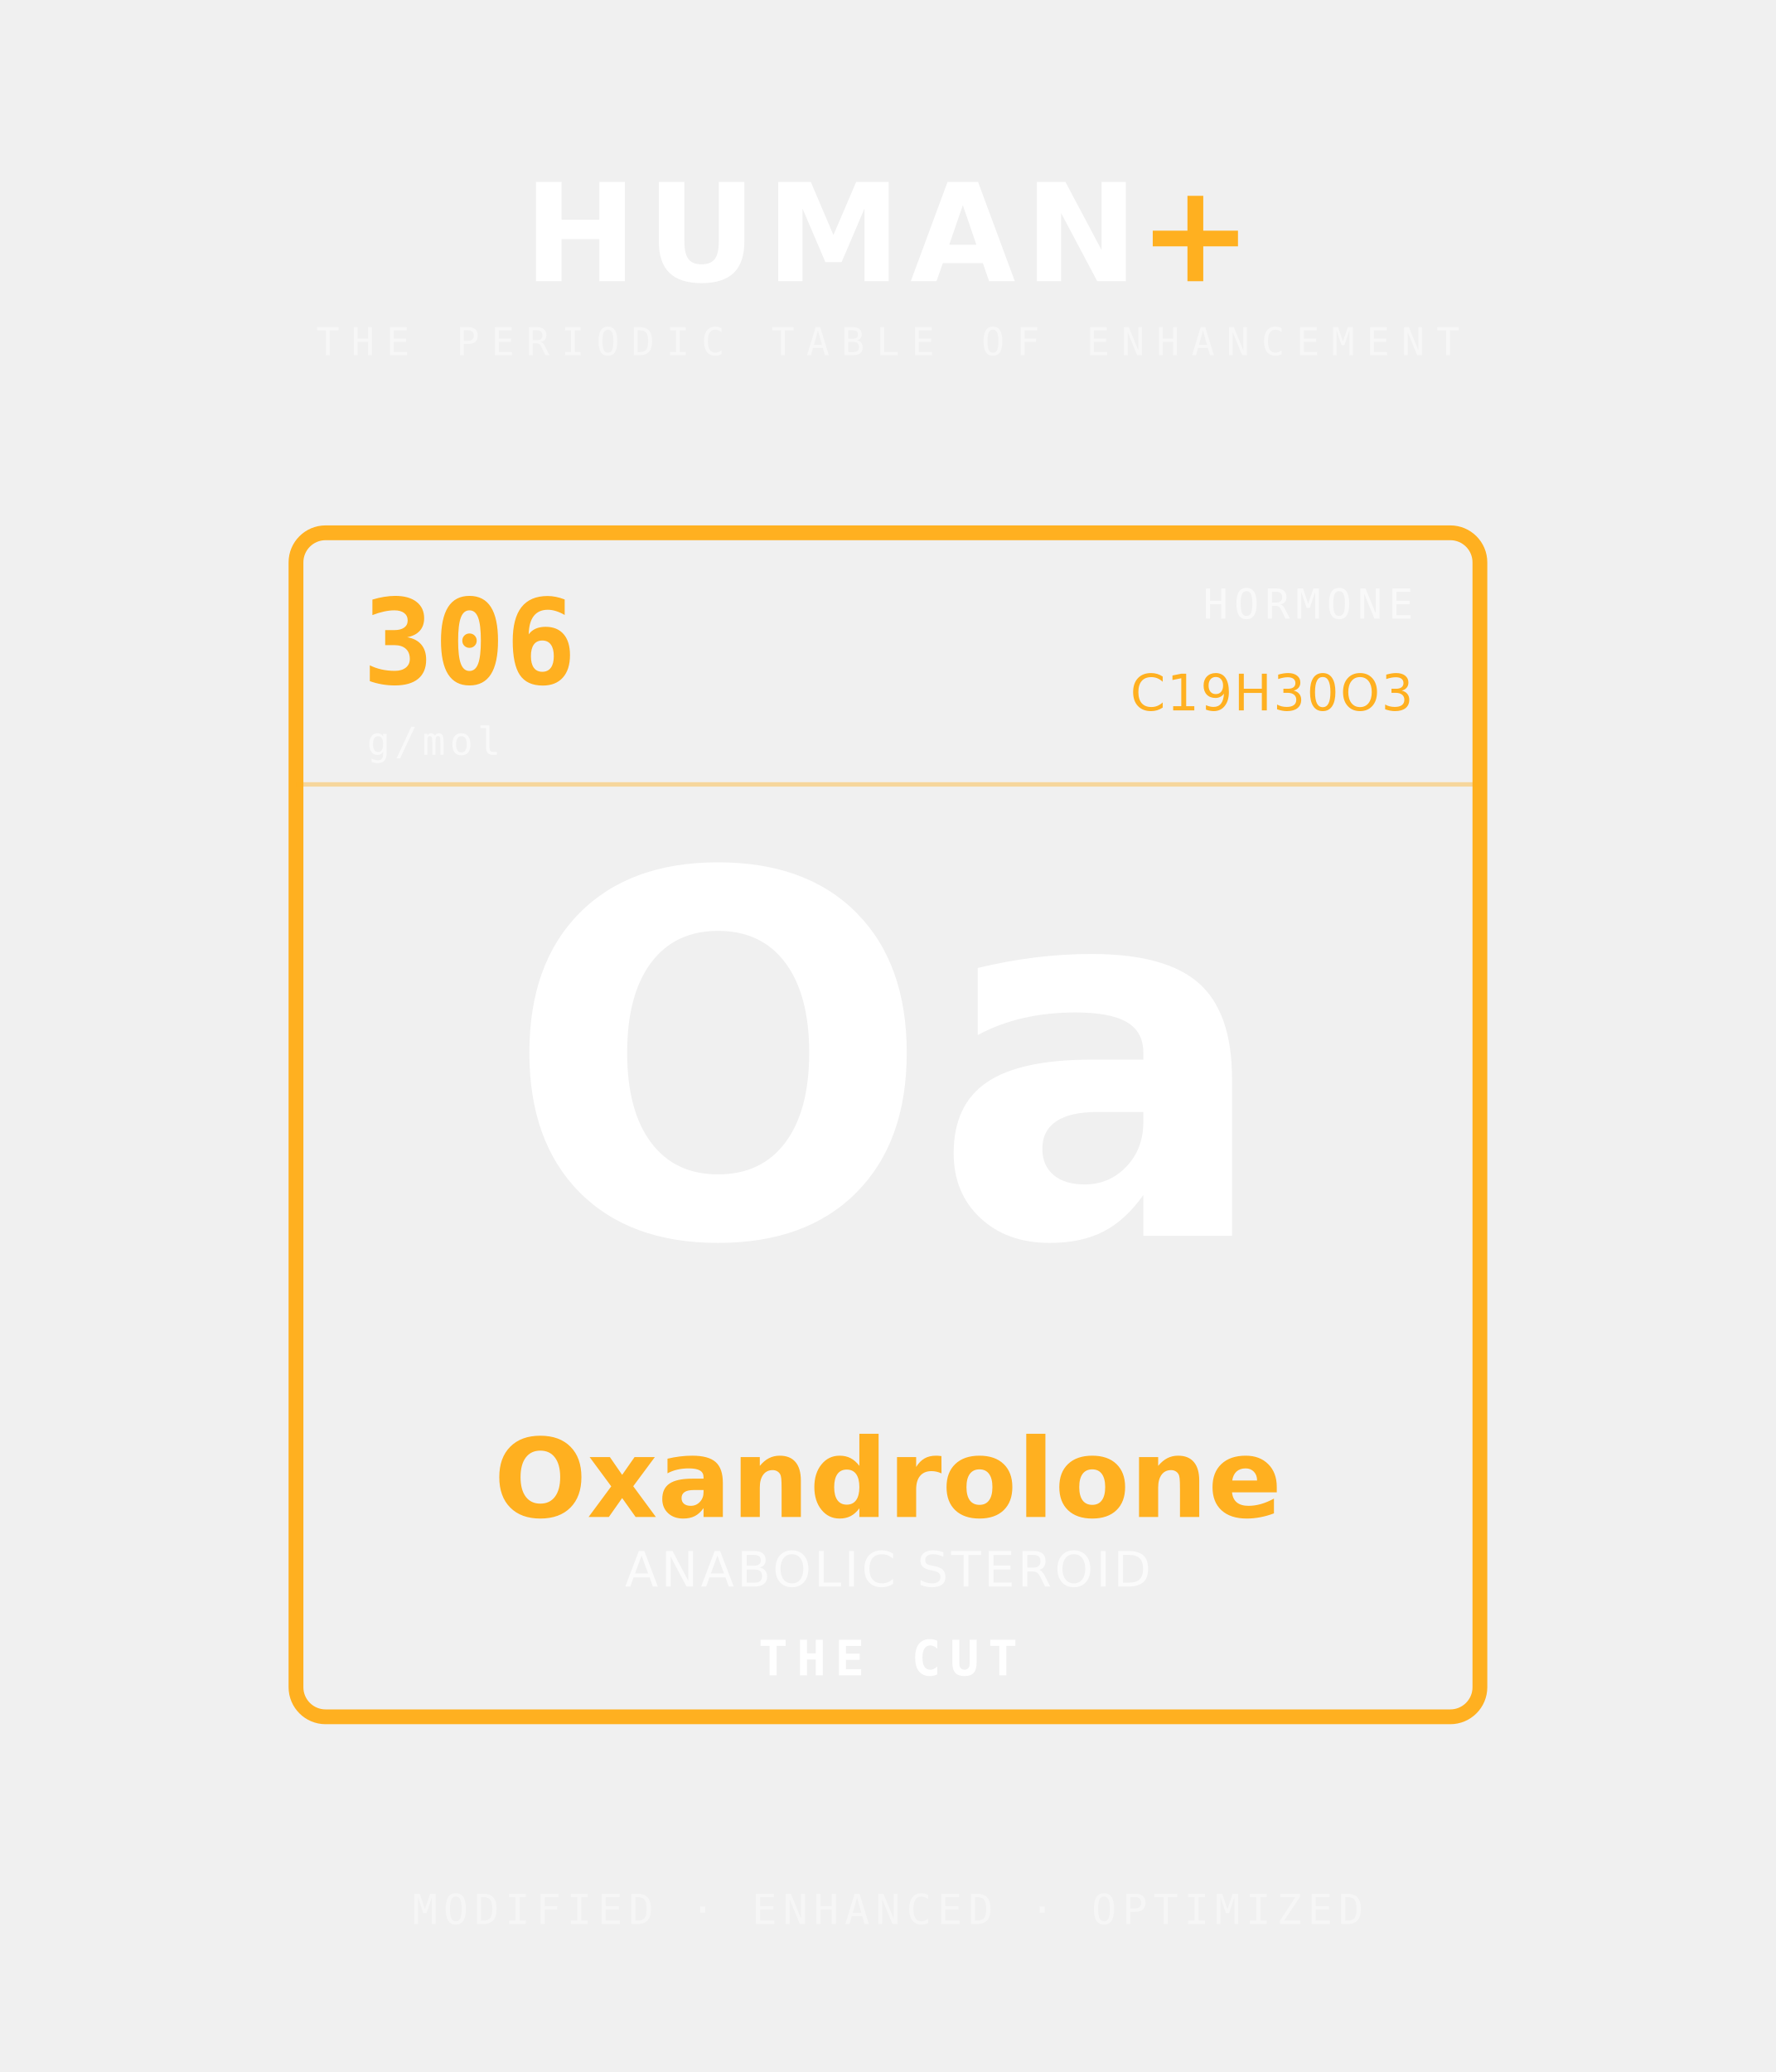
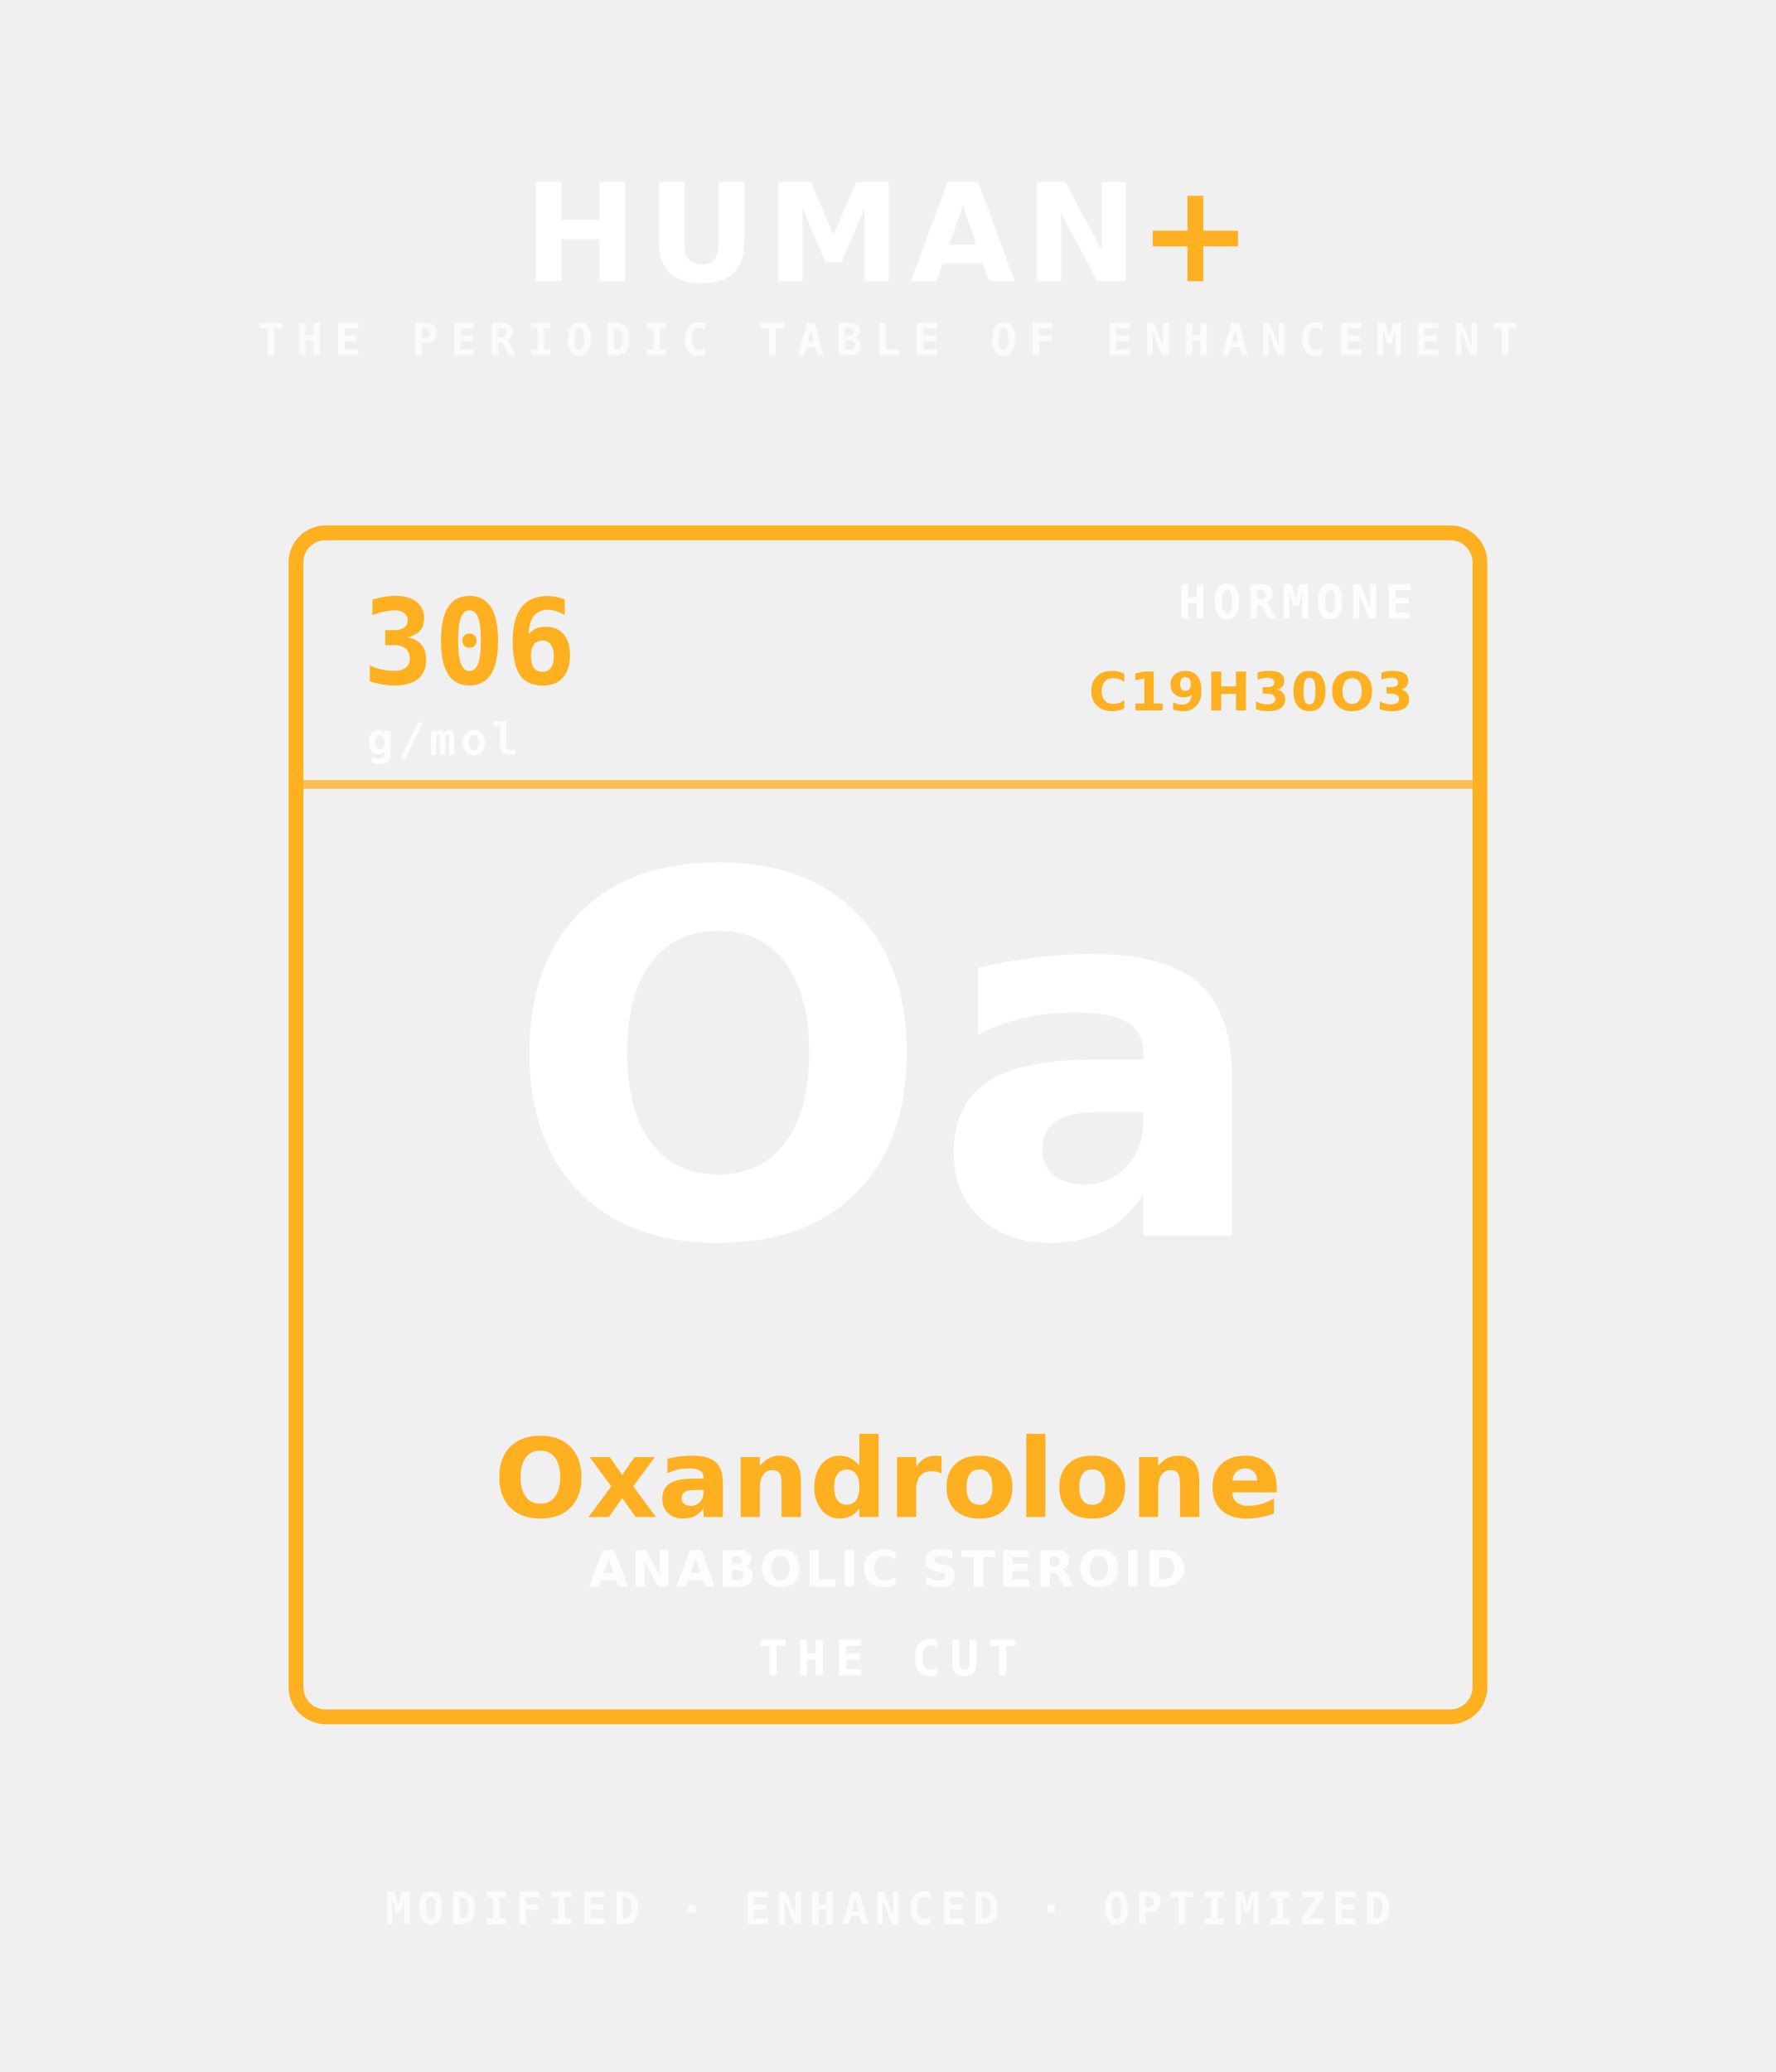
<svg xmlns="http://www.w3.org/2000/svg" viewBox="0 0 1200 1400" width="1200" height="1400">
  <text x="600" y="190" font-family="DejaVu Sans, Liberation Sans, Arial, sans-serif" font-size="92" font-weight="800" text-anchor="middle" letter-spacing="6" fill="#FFFFFF">HUMAN<tspan fill="#FFB020">+</tspan>
  </text>
-   <text x="600" y="240" font-family="DejaVu Sans Mono, Liberation Mono, monospace" font-size="26" text-anchor="middle" letter-spacing="8" fill="#FFFFFF" fill-opacity="0.45">THE PERIODIC TABLE OF ENHANCEMENT</text>
+   <text x="600" y="240" font-family="DejaVu Sans Mono, Liberation Mono, monospace" font-size="30" font-weight="700" text-anchor="middle" letter-spacing="8" fill="#FFFFFF" fill-opacity="0.75">THE PERIODIC TABLE OF ENHANCEMENT</text>
  <rect x="200" y="360" width="800" height="800" rx="20" fill="none" stroke="#FFB020" stroke-width="10" />
-   <line x1="200" y1="530" x2="1000" y2="530" stroke="#FFB020" stroke-width="3" stroke-opacity="0.4" />
+   <line x1="200" y1="530" x2="1000" y2="530" stroke="#FFB020" stroke-width="6" stroke-opacity="0.75" />
  <text x="245" y="462" font-family="DejaVu Sans Mono, Liberation Mono, monospace" font-size="80" font-weight="700" fill="#FFB020">306</text>
-   <text x="248" y="510" font-family="DejaVu Sans Mono, Liberation Mono, monospace" font-size="26" letter-spacing="3" fill="#FFFFFF" fill-opacity="0.6">g/mol</text>
-   <text x="955" y="418" font-family="DejaVu Sans Mono, Liberation Mono, monospace" font-size="28" letter-spacing="4" text-anchor="end" fill="#FFFFFF" fill-opacity="0.6">HORMONE</text>
-   <text x="955" y="480" font-family="DejaVu Sans, Liberation Sans, Arial, sans-serif" font-size="34" letter-spacing="1" text-anchor="end" fill="#FFB020">C19H30O3</text>
+   <text x="248" y="510" font-family="DejaVu Sans Mono, Liberation Mono, monospace" font-size="30" font-weight="700" letter-spacing="3" fill="#FFFFFF" fill-opacity="0.85">g/mol</text>
+   <text x="955" y="418" font-family="DejaVu Sans Mono, Liberation Mono, monospace" font-size="32" font-weight="700" letter-spacing="4" text-anchor="end" fill="#FFFFFF" fill-opacity="0.85">HORMONE</text>
+   <text x="955" y="480" font-family="DejaVu Sans, Liberation Sans, Arial, sans-serif" font-size="36" font-weight="700" letter-spacing="1" text-anchor="end" fill="#FFB020">C19H30O3</text>
  <text x="600.0" y="835" font-family="DejaVu Sans, Liberation Sans, Arial, sans-serif" font-size="340" font-weight="800" text-anchor="middle" fill="#FFFFFF">Oa</text>
  <text x="600.0" y="1025" font-family="DejaVu Sans, Liberation Sans, Arial, sans-serif" font-size="74" font-weight="800" text-anchor="middle" fill="#FFB020">Oxandrolone</text>
-   <text x="600.0" y="1072" font-family="DejaVu Sans, Liberation Sans, Arial, sans-serif" font-size="33" letter-spacing="2" text-anchor="middle" fill="#FFFFFF" fill-opacity="0.7">ANABOLIC STEROID</text>
+   <text x="600.0" y="1072" font-family="DejaVu Sans, Liberation Sans, Arial, sans-serif" font-size="34" font-weight="700" letter-spacing="2" text-anchor="middle" fill="#FFFFFF" fill-opacity="0.85">ANABOLIC STEROID</text>
  <text x="600.0" y="1132" font-family="DejaVu Sans Mono, Liberation Mono, monospace" font-size="33" font-weight="700" letter-spacing="6" text-anchor="middle" fill="#FFFFFF">THE CUT</text>
-   <text x="600" y="1300" font-family="DejaVu Sans Mono, Liberation Mono, monospace" font-size="28" letter-spacing="4" text-anchor="middle" fill="#FFFFFF" fill-opacity="0.4">MODIFIED · ENHANCED · OPTIMIZED</text>
+   <text x="600" y="1300" font-family="DejaVu Sans Mono, Liberation Mono, monospace" font-size="30" font-weight="700" letter-spacing="4" text-anchor="middle" fill="#FFFFFF" fill-opacity="0.7">MODIFIED · ENHANCED · OPTIMIZED</text>
</svg>
